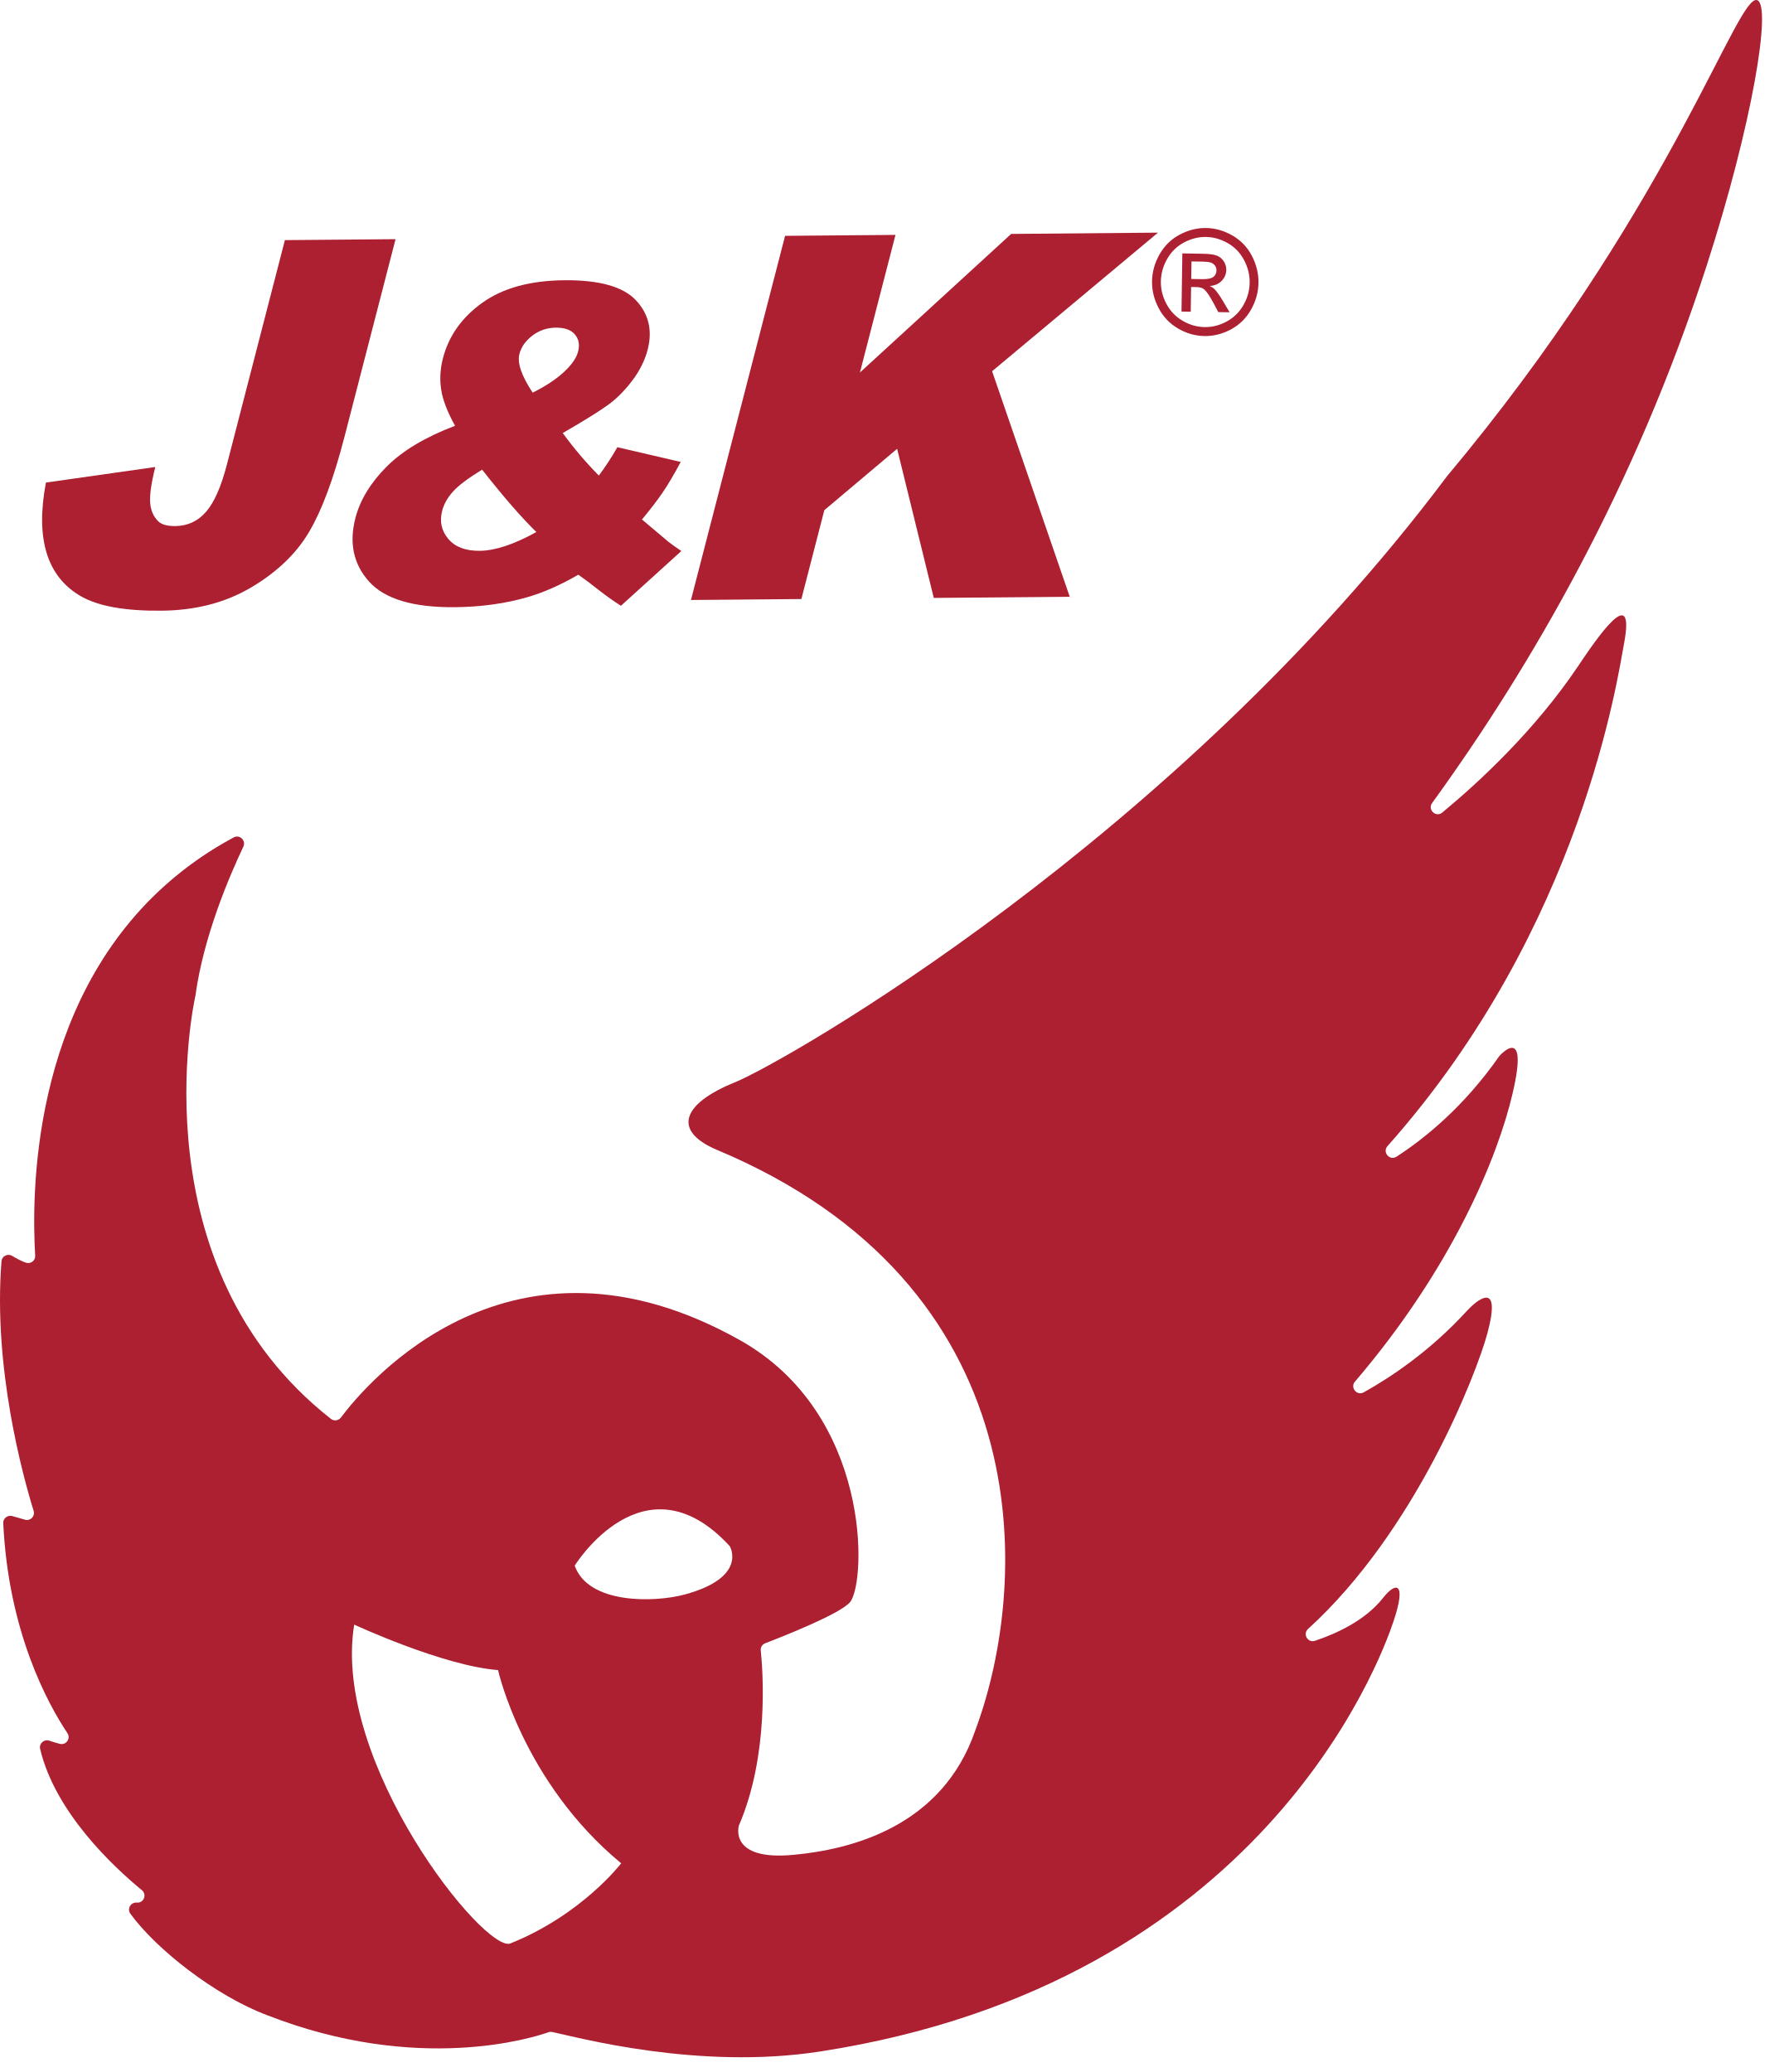
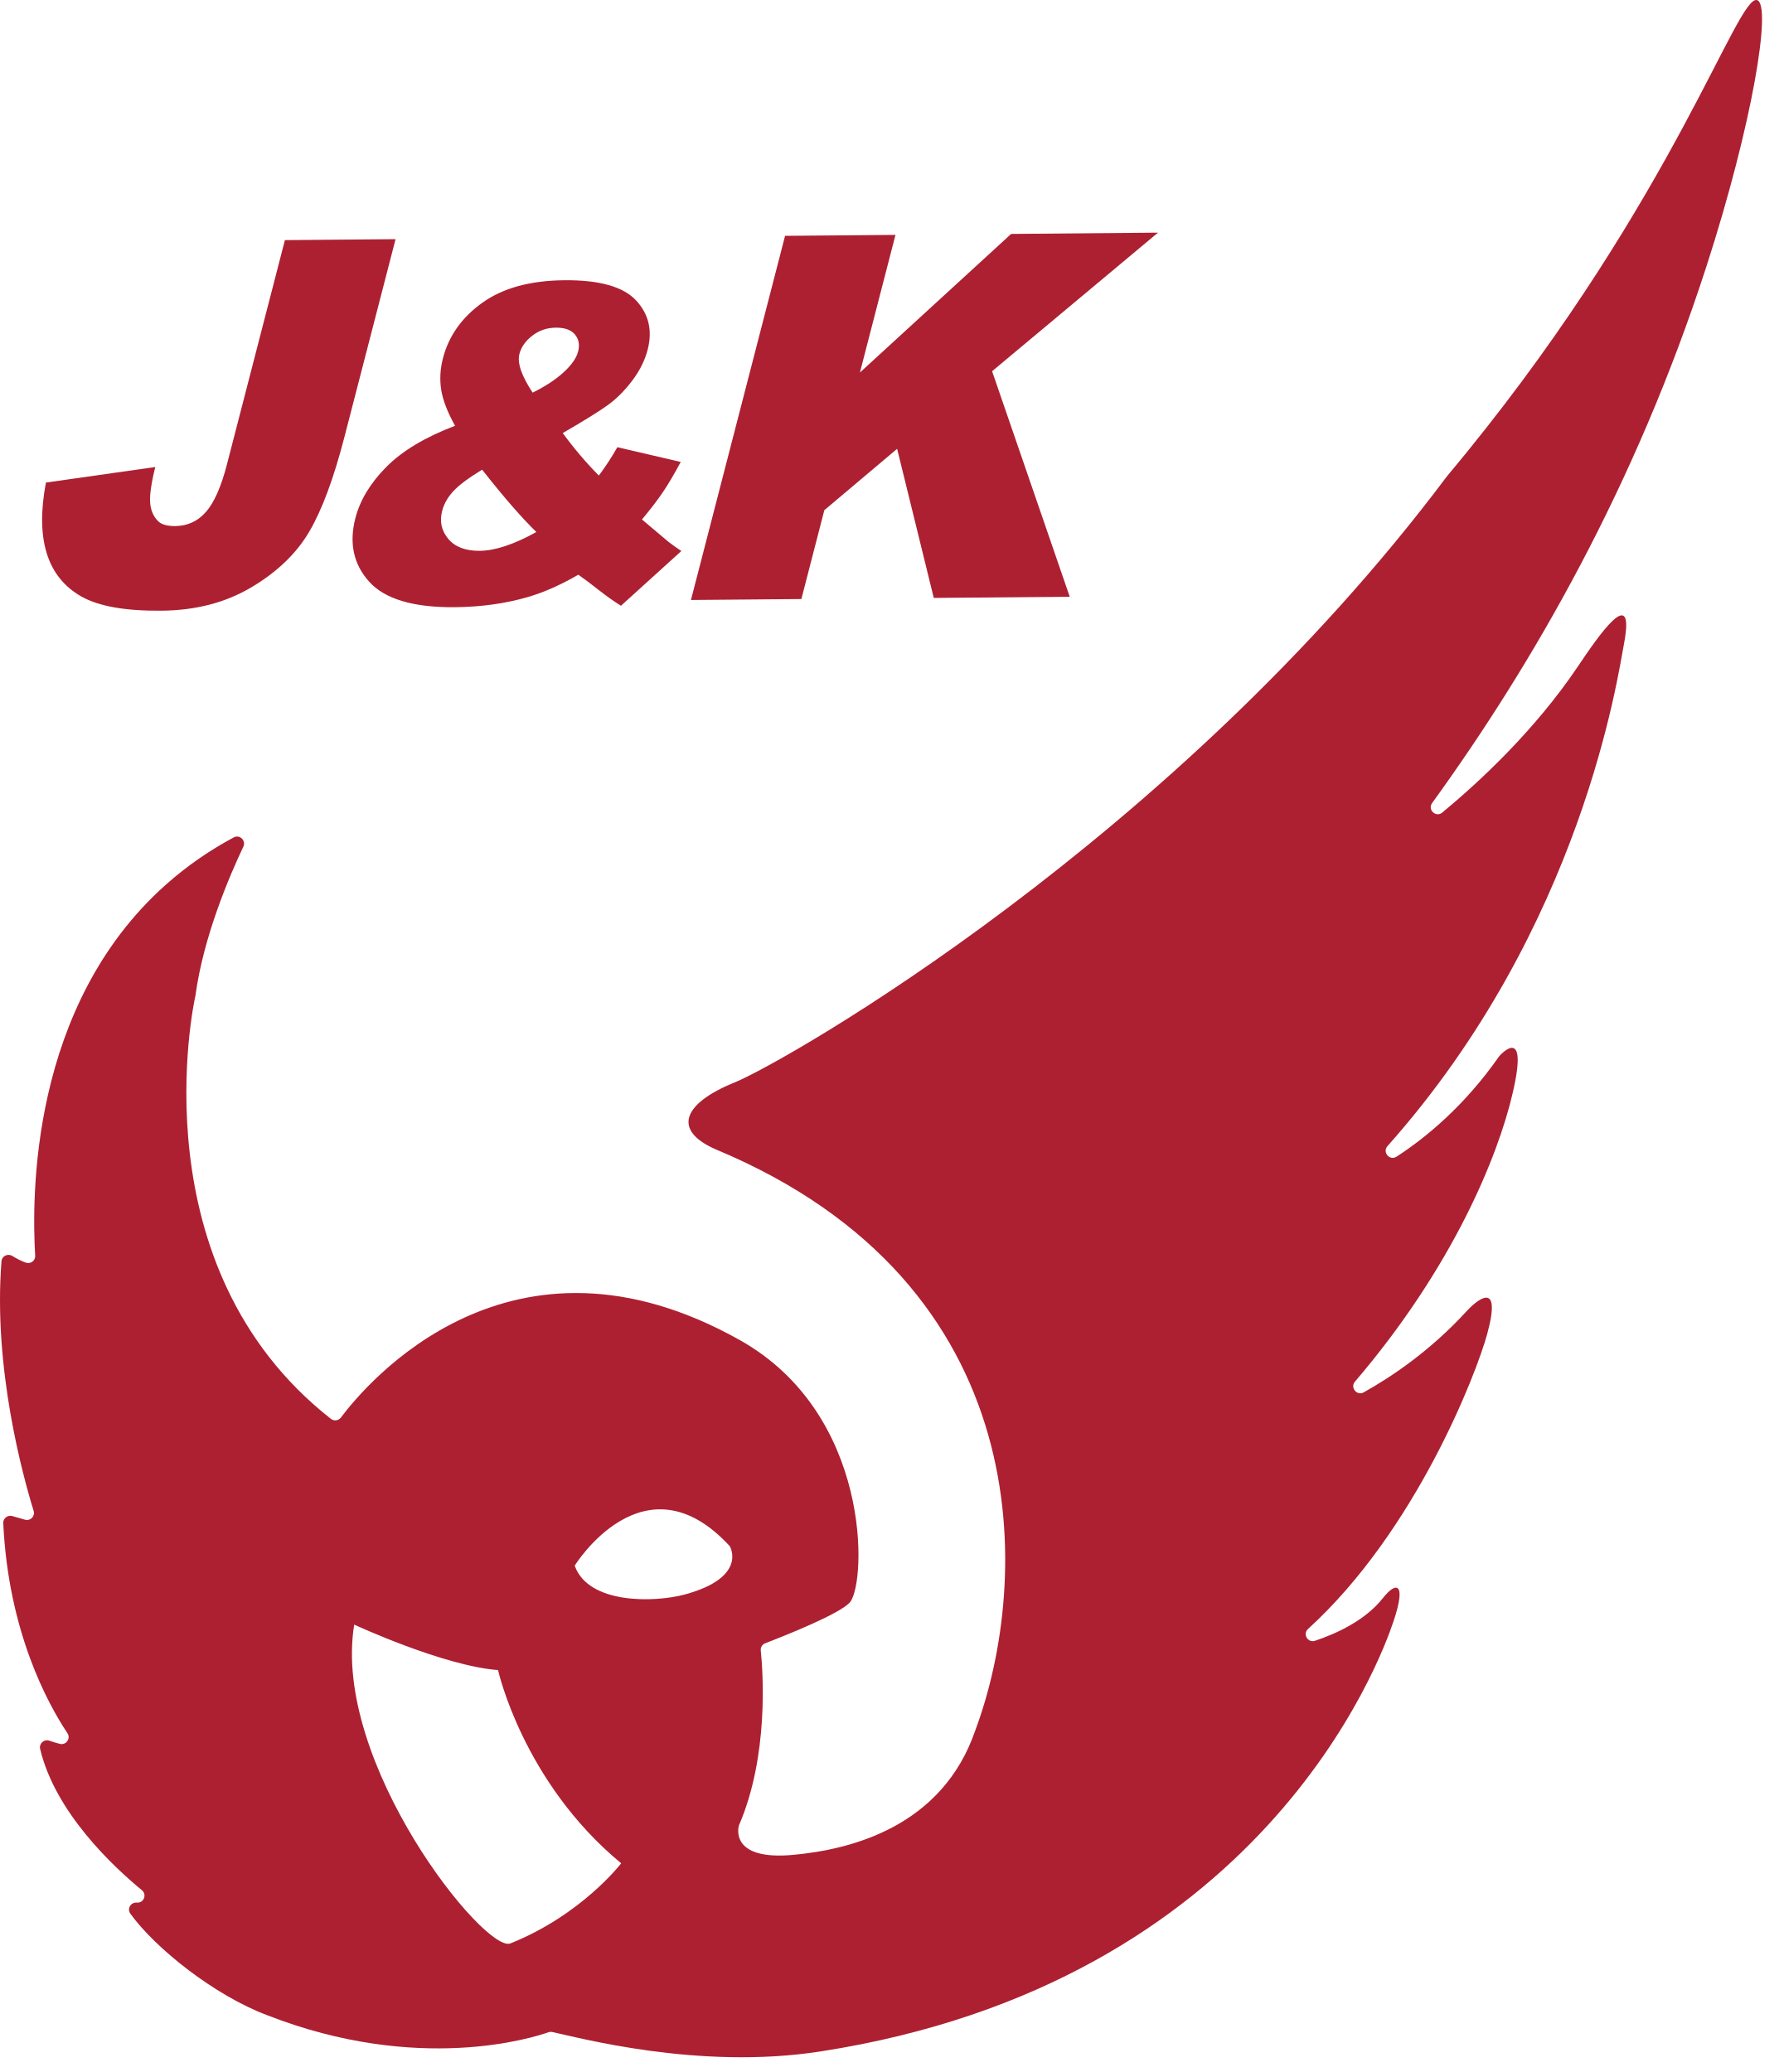
<svg xmlns="http://www.w3.org/2000/svg" width="68px" height="79px" viewBox="0 0 68 79" version="1.1">
  <defs />
  <g id="home" stroke="none" stroke-width="1" fill="none" fill-rule="evenodd">
    <g id="Group-11" fill="#AD2031">
-       <path d="M45.407,10.637 L45.835,10.643 C46.039,10.646 46.179,10.617 46.255,10.556 C46.33,10.496 46.368,10.414 46.37,10.312 C46.371,10.247 46.354,10.188 46.319,10.136 C46.283,10.083 46.234,10.044 46.171,10.017 C46.108,9.991 45.99,9.976 45.818,9.974 L45.418,9.968 L45.407,10.637 Z M45.037,11.879 L45.069,9.662 L45.82,9.674 C46.076,9.677 46.261,9.7 46.376,9.743 C46.49,9.786 46.58,9.859 46.646,9.962 C46.714,10.064 46.746,10.173 46.744,10.288 C46.742,10.45 46.682,10.59 46.567,10.708 C46.452,10.827 46.3,10.892 46.111,10.904 C46.187,10.938 46.249,10.978 46.295,11.024 C46.382,11.113 46.487,11.261 46.611,11.469 L46.871,11.906 L46.44,11.9 L46.253,11.548 C46.104,11.271 45.984,11.097 45.891,11.026 C45.828,10.974 45.734,10.948 45.61,10.946 L45.403,10.943 L45.389,11.885 L45.037,11.879 Z M45.969,9.034 C45.684,9.03 45.405,9.1 45.134,9.244 C44.862,9.388 44.647,9.597 44.491,9.871 C44.335,10.145 44.255,10.43 44.25,10.729 C44.246,11.026 44.316,11.311 44.462,11.586 C44.607,11.86 44.813,12.075 45.08,12.231 C45.346,12.387 45.627,12.467 45.919,12.471 C46.211,12.476 46.492,12.404 46.763,12.256 C47.035,12.108 47.246,11.899 47.399,11.629 C47.553,11.359 47.631,11.075 47.635,10.779 C47.639,10.48 47.568,10.192 47.421,9.914 C47.273,9.636 47.065,9.421 46.797,9.268 C46.528,9.116 46.253,9.038 45.969,9.034 Z M45.974,8.693 C46.314,8.698 46.646,8.791 46.968,8.973 C47.29,9.156 47.539,9.413 47.715,9.746 C47.89,10.079 47.976,10.426 47.971,10.784 C47.966,11.138 47.872,11.479 47.688,11.804 C47.506,12.129 47.252,12.379 46.928,12.556 C46.602,12.732 46.264,12.818 45.914,12.813 C45.562,12.807 45.227,12.712 44.908,12.526 C44.589,12.341 44.342,12.082 44.168,11.752 C43.993,11.422 43.909,11.079 43.914,10.724 C43.919,10.366 44.015,10.022 44.202,9.695 C44.388,9.367 44.645,9.117 44.972,8.944 C45.3,8.771 45.634,8.688 45.974,8.693 Z" id="Fill-1" />
      <path d="M10.86,9.155 L15.078,9.119 L13.129,16.662 C12.72,18.246 12.271,19.452 11.782,20.281 C11.293,21.11 10.557,21.815 9.576,22.396 C8.594,22.978 7.453,23.273 6.152,23.284 C4.778,23.297 3.761,23.116 3.103,22.744 C2.446,22.371 2.006,21.822 1.782,21.097 C1.557,20.371 1.547,19.472 1.751,18.399 L5.919,17.806 C5.766,18.419 5.702,18.873 5.724,19.168 C5.746,19.464 5.851,19.703 6.04,19.884 C6.17,20.002 6.382,20.06 6.68,20.058 C7.151,20.053 7.543,19.873 7.854,19.514 C8.167,19.156 8.431,18.554 8.65,17.709 L10.86,9.155 Z" id="Fill-3" />
      <path d="M20.304,14.97 C20.79,14.73 21.184,14.471 21.487,14.192 C21.789,13.914 21.973,13.651 22.036,13.404 C22.104,13.147 22.063,12.929 21.915,12.753 C21.768,12.576 21.525,12.49 21.186,12.493 C20.852,12.496 20.555,12.596 20.294,12.796 C20.034,12.995 19.868,13.229 19.799,13.497 C19.711,13.837 19.879,14.328 20.304,14.97 M18.378,17.907 C17.843,18.234 17.472,18.513 17.265,18.745 C17.057,18.976 16.92,19.221 16.854,19.479 C16.75,19.879 16.827,20.234 17.086,20.544 C17.344,20.853 17.744,21.006 18.287,21.001 C18.873,20.996 19.593,20.757 20.445,20.285 C19.887,19.743 19.198,18.95 18.378,17.907 M23.533,17.051 L25.949,17.613 C25.689,18.096 25.46,18.484 25.261,18.775 C25.063,19.067 24.799,19.411 24.471,19.807 L25.483,20.66 C25.608,20.758 25.771,20.874 25.972,21.009 L23.67,23.096 C23.393,22.923 23.111,22.723 22.823,22.496 C22.535,22.269 22.276,22.074 22.044,21.912 C21.374,22.301 20.733,22.585 20.117,22.765 C19.264,23.013 18.335,23.142 17.329,23.151 C15.754,23.164 14.668,22.84 14.072,22.178 C13.475,21.515 13.301,20.707 13.547,19.753 C13.725,19.068 14.117,18.418 14.727,17.803 C15.337,17.188 16.21,16.665 17.346,16.234 C17.053,15.706 16.877,15.247 16.817,14.856 C16.757,14.465 16.779,14.067 16.884,13.662 C17.105,12.806 17.607,12.099 18.39,11.54 C19.172,10.981 20.215,10.696 21.516,10.685 C22.845,10.673 23.752,10.928 24.241,11.449 C24.729,11.97 24.877,12.598 24.688,13.332 C24.581,13.743 24.384,14.138 24.095,14.519 C23.807,14.899 23.497,15.208 23.167,15.446 C22.837,15.684 22.266,16.039 21.451,16.511 C21.875,17.093 22.334,17.633 22.827,18.132 C23.082,17.79 23.318,17.43 23.533,17.051" id="Fill-5" />
      <polygon id="Fill-7" points="29.926 8.992 34.134 8.956 32.779 14.203 38.543 8.919 44.141 8.87 37.817 14.154 40.777 22.753 35.594 22.797 34.197 17.112 31.422 19.452 30.547 22.84 26.338 22.876" />
      <path d="M66.982,0.006 C66.234,-0.254 63.865,7.451 55.92,17.232 C55.539,17.702 55.281,18.005 55.158,18.156 C44.774,32.019 29.934,40.484 28.004,41.27 C25.991,42.087 25.639,43.111 27.294,43.827 C39.635,48.977 39.31,60.252 37.178,65.971 C35.914,69.66 32.424,70.516 30.257,70.719 C27.747,70.96 28.166,69.601 28.166,69.601 C29.314,66.943 29.084,63.751 28.999,62.927 C28.987,62.807 29.056,62.696 29.169,62.653 C29.844,62.394 32.073,61.515 32.411,61.075 C33.025,60.274 33.223,53.912 28.199,51.093 C19.476,46.196 13.975,52.738 12.994,54.048 C12.903,54.168 12.731,54.19 12.613,54.097 C5.223,48.294 7.379,38.278 7.448,37.969 C7.449,37.963 7.45,37.959 7.451,37.953 C7.756,35.711 8.74,33.412 9.276,32.282 C9.387,32.049 9.137,31.806 8.91,31.928 C8.026,32.402 7.145,32.996 6.31,33.741 C1.134,38.361 1.211,45.664 1.341,47.876 C1.353,48.069 1.163,48.206 0.98,48.14 C0.838,48.088 0.664,48.008 0.468,47.886 C0.298,47.781 0.073,47.888 0.057,48.087 C-0.265,52.145 0.867,56.261 1.282,57.605 C1.344,57.806 1.164,57.998 0.96,57.944 C0.82,57.907 0.655,57.86 0.472,57.805 C0.295,57.752 0.115,57.889 0.124,58.073 C0.319,62.218 1.824,64.962 2.57,66.081 C2.707,66.287 2.517,66.551 2.278,66.488 C2.144,66.454 2.018,66.416 1.881,66.368 C1.682,66.298 1.481,66.476 1.53,66.682 C2.101,69.098 4.312,71.166 5.409,72.068 C5.608,72.232 5.484,72.557 5.226,72.542 C5.22,72.542 5.213,72.541 5.208,72.541 C4.982,72.527 4.836,72.778 4.968,72.962 C5.933,74.298 8.188,76.083 10.177,76.832 C15.946,79.089 20.334,77.687 20.908,77.484 C20.955,77.468 21.001,77.465 21.048,77.475 C21.964,77.661 26.599,78.944 31.276,78.216 C48.085,75.611 52.614,63.331 53.117,61.82 C53.626,60.313 53.212,60.294 52.716,60.929 C52.045,61.779 50.957,62.281 50.125,62.559 C49.852,62.65 49.647,62.302 49.859,62.109 C53.972,58.366 56.283,52.358 56.691,50.857 C57.277,48.699 56.242,49.623 55.907,49.99 C54.502,51.526 53,52.52 51.982,53.087 C51.723,53.231 51.456,52.904 51.648,52.679 C55.372,48.324 57.096,44.099 57.655,41.7 C58.303,38.953 57.152,40.265 57.152,40.265 C55.8,42.203 54.302,43.409 53.233,44.101 C52.972,44.27 52.683,43.93 52.889,43.698 C60.317,35.347 61.674,25.74 61.904,24.548 C62.356,22.148 60.882,24.314 60.142,25.417 C58.5,27.855 56.385,29.816 54.977,30.981 C54.735,31.181 54.407,30.873 54.59,30.618 C58.426,25.322 62.34,18.527 65.046,10.158 C66.806,4.716 67.541,0.2 66.982,0.006 M19.455,74.098 C18.482,74.486 12.636,67.203 13.502,61.942 C13.502,61.942 16.892,63.517 18.985,63.676 C18.985,63.676 19.928,67.945 23.678,71.043 C23.678,71.043 22.184,73.004 19.455,74.098 M26.088,60.798 C24.947,61.102 22.431,61.172 21.907,59.695 C21.905,59.693 24.558,55.404 27.819,58.953 C27.819,58.953 28.526,60.141 26.088,60.798" id="Fill-9" />
    </g>
  </g>
</svg>
